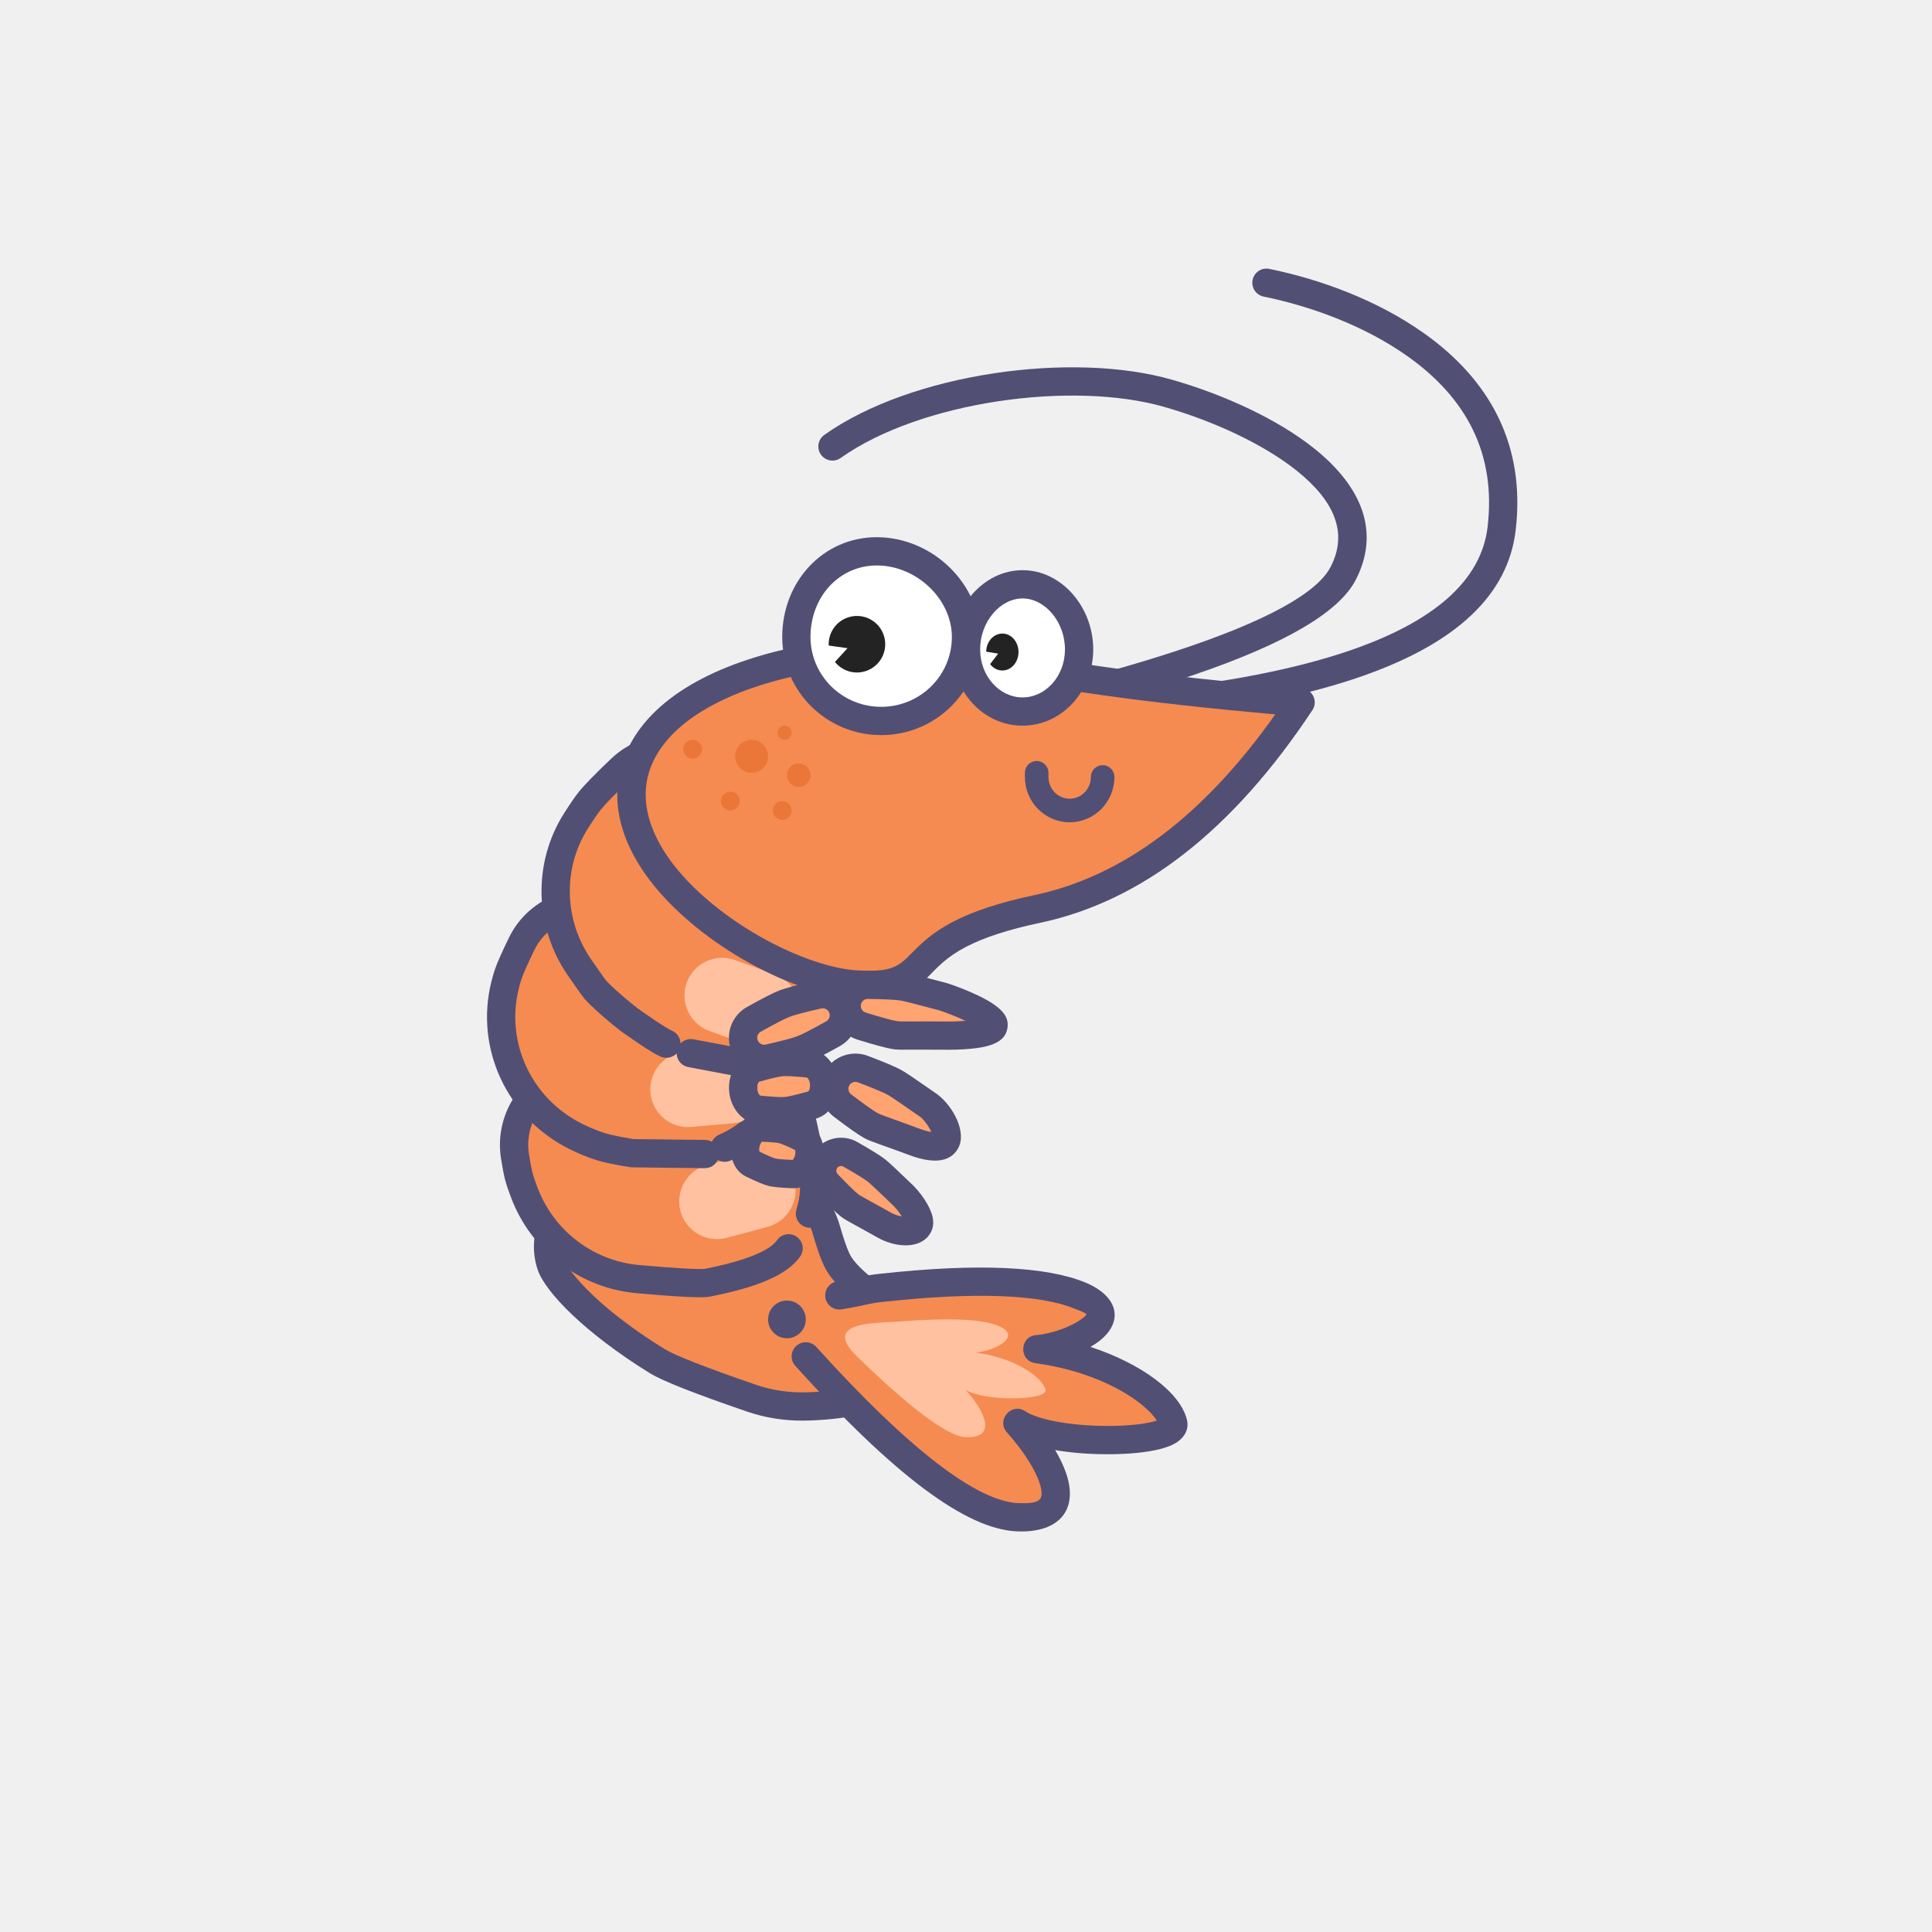
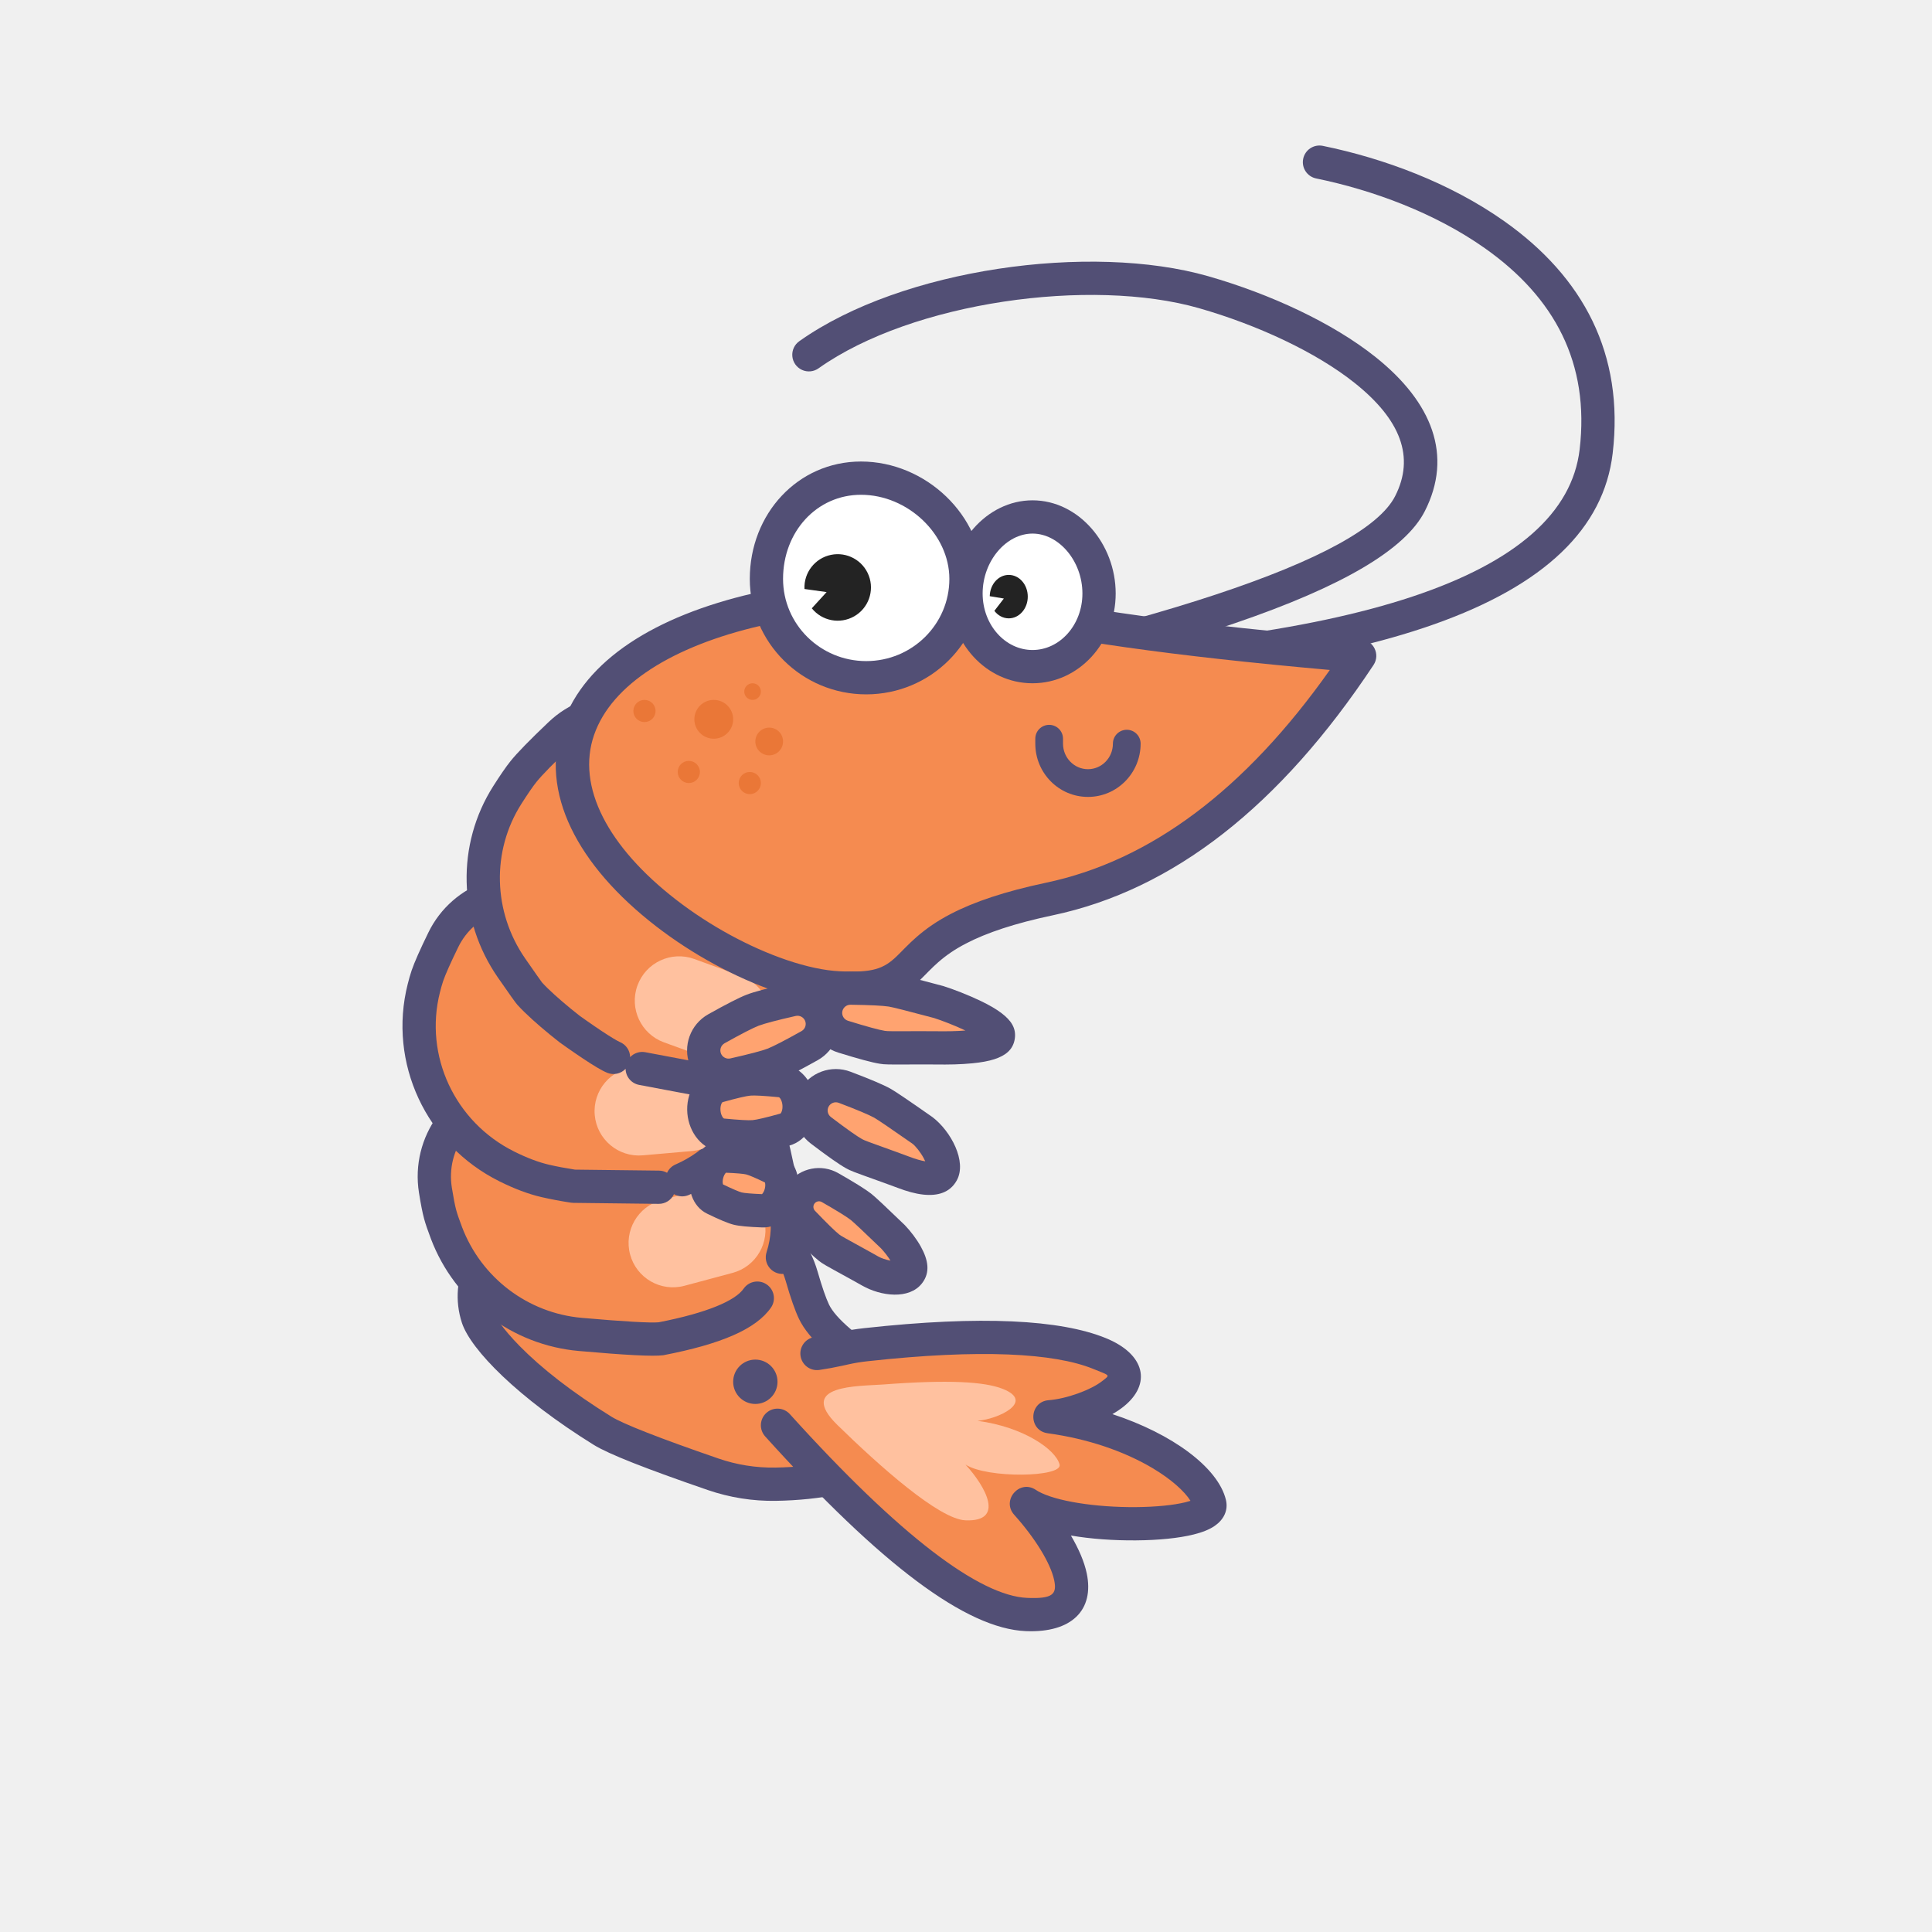
- <svg xmlns="http://www.w3.org/2000/svg" width="800px" height="800px" viewBox="0 0 1024 1024" class="icon" version="1.1">
+ <svg xmlns="http://www.w3.org/2000/svg" width="800px" height="800px" viewBox="76.8 76.8 870.4 870.4" class="icon" version="1.1">
  <path d="M318.002 628.911l71.463-9.109c22.288-2.842 43.25 11.209 49.095 32.903 1.971 7.323 3.731 12.673 5.28 16.059 3.544 7.747 14.211 17.408 32.001 28.984 18.509 18.135 18.507 31.162-0.005 39.077-14.528 6.214-31.389 9.316-50.581 9.308a82.457 82.457 0 0 1-28.135-4.965c-27.084-9.853-43.567-16.674-49.449-20.463C307.575 694.871 294 674.242 292.315 668.784c-5.045-16.354 4.121-33.697 20.473-38.742 1.701-0.529 3.447-0.909 5.215-1.131z" fill="#F58B50" />
  <path d="M436.776 671.015c-1.826-3.814-3.799-9.476-6.004-17.126a37.463 37.463 0 0 0-41.382-26.701l-71.29 10.355a23.495 23.495 0 0 0-18.949 30.563c0.225 0.682 1.214 2.448 2.817 4.698 2.188 3.067 5.205 6.616 8.994 10.465 9.803 9.965 23.52 20.747 41.267 31.751 5.27 3.267 21.656 9.716 48.29 18.884a74.902 74.902 0 0 0 25.652 4.066c18.22-0.31 34.029-3.504 47.474-9.533 12.588-5.644 12.623-12.086-2.233-26.287-18.737-11.808-30.215-21.904-34.636-31.135zM315.941 622.712l71.29-10.355c25.94-3.766 50.681 12.196 57.938 37.383 1.993 6.921 3.729 11.898 5.118 14.803 2.885 6.024 12.865 14.751 29.721 25.308 0.42 0.262 0.812 0.569 1.171 0.907 22.263 21.064 22.6 40.585-1.406 51.352-15.395 6.908-33.195 10.502-53.35 10.844a89.905 89.905 0 0 1-30.782-4.88c-27.873-9.593-44.686-16.209-51.31-20.315-34.047-21.107-55.453-42.863-59.424-54.986-6.619-20.193 4.386-41.927 24.578-48.548a38.587 38.587 0 0 1 6.456-1.514z" fill="#524F75" />
  <path d="M444.871 686.575c10.949-1.621 12.66-2.937 22.146-3.981 57.416-6.311 88.896-2.625 105.125 3.981 28.37 11.536-4.426 27.116-22.313 28.512 40.411 5.497 68.733 25.762 71.98 39.157 2.767 11.429-63.56 12.65-82.509 0 17.87 19.901 34.861 51.357 0 49.924-23.24-0.957-59.464-26.831-112.218-85.262" fill="#F58B50" />
  <path d="M588.76 770.765c10.013-0.082 19.126-0.989 25.797-2.652 3.939-0.982 7.126-2.23 9.553-3.919 3.931-2.732 6.149-6.888 4.978-11.716-3.524-14.541-24.174-29.766-51.125-38.59 1.861-1.074 3.564-2.215 5.048-3.402 12.623-10.1 9.865-23.567-8.05-30.852-20.37-8.284-56.008-10.285-108.766-4.486-4.059 0.447-6.863 0.924-10.54 1.731-7.283 1.593-7.42 1.621-11.883 2.28a7.49 7.49 0 1 0 2.193 14.823 141.754 141.754 0 0 0 10.447-1.923l2.448-0.544a76.8 76.8 0 0 1 8.974-1.474c50.506-5.552 83.911-3.679 101.486 3.472 7.732 3.147 7.63 2.632 4.328 5.27-5.325 4.261-16.384 8.207-24.404 8.831-8.951 0.697-9.326 13.684-0.43 14.895 17.93 2.44 34.371 8.087 47.116 15.64 8.479 5.023 14.528 10.507 17.206 14.796-0.637 0.21-1.376 0.42-2.2 0.627-5.372 1.336-13.374 2.133-22.306 2.208-18.392 0.152-36.32-2.715-44.129-7.128a16.804 16.804 0 0 1-1.046-0.642c-7.33-4.895-15.622 4.68-9.733 11.237 9.316 10.375 16.399 21.769 18.015 29.489 1.321 6.331-0.742 8.412-12.131 7.945-21.372-0.879-57.282-27.763-106.966-82.794a7.49 7.49 0 1 0-11.122 10.04c52.349 57.983 90.599 86.623 117.47 87.727 20.615 0.849 30.857-9.491 27.418-25.977-1.094-5.247-3.606-11.084-7.141-17.093 8.954 1.529 19.129 2.27 29.494 2.183z" fill="#524F75" />
  <path d="M417.093 699.317m-9.99 0a9.99 9.99 0 1 0 19.98 0 9.99 9.99 0 1 0-19.98 0Z" fill="#524F75" />
  <path d="M474.624 700.541c29.486-2.235 45.678-1.319 54.017 2.006 14.578 5.807-2.275 13.649-11.466 14.351 20.762 2.765 35.318 12.965 36.986 19.708 1.424 5.752-32.658 6.366-42.396 0 9.184 10.015 17.913 25.85 0 25.128-11.941-0.48-38.959-24.638-57.661-42.913-18.702-18.28 9.798-17.465 20.52-18.28z" fill="#FFC19F" />
  <path d="M419.415 659.289c-5.008 7.85-19.229 14.466-42.661 19.853-3.946 0.639-16.114 0.417-36.502-0.667-27.218-1.446-51.247-18.372-61.85-43.57-1.484-3.529-2.538-6.296-3.154-8.297-0.729-2.358-1.563-5.959-2.508-10.802-4.111-21.074 9.586-41.47 30.595-45.551a38.727 38.727 0 0 1 4.798-0.624l76.343-5.088c18.672-1.244 35.59 11.069 40.211 29.261l5.677 22.358a46.714 46.714 0 0 1-0.322 24.346" fill="#F58B50" />
  <path d="M338.902 670.518c-24.291-2.14-45.248-18.03-53.945-40.903-1.281-3.367-2.163-5.954-2.635-7.695-0.562-2.07-1.226-5.47-1.963-10.105-2.722-17.121 8.896-33.18 25.94-35.877 1.284-0.202 2.582-0.325 3.881-0.365l76.475-2.423c15.088-0.477 28.39 9.933 31.607 24.748l4.895 22.54a39.262 39.262 0 0 1-0.982 20.435 7.493 7.493 0 1 0 14.264 4.593 54.215 54.215 0 0 0 1.361-28.21l-4.895-22.54c-4.748-21.874-24.404-37.254-46.724-36.547l-76.473 2.423a45.78 45.78 0 0 0-5.752 0.544c-25.235 3.996-42.419 27.74-38.398 53.033 0.814 5.115 1.568 8.971 2.298 11.664 0.624 2.305 1.651 5.317 3.092 9.106 10.735 28.235 36.622 47.856 66.635 50.503 21.059 1.858 33.305 2.513 38.053 1.913 25.917-4.998 41.809-11.731 48.56-21.539a7.493 7.493 0 0 0-12.343-8.497c-3.789 5.505-16.686 10.984-38.3 15.193-3.474 0.35-15.435-0.3-34.651-1.996z" fill="#524F75" />
  <path d="M374.796 617.472l21.711-5.819a19.98 19.98 0 1 1 10.342 38.6l-21.711 5.819a19.98 19.98 0 1 1-10.342-38.6z" fill="#FFC19F" />
  <path d="M376.762 609.874l-38.375 1.563a172.402 172.402 0 0 1-12.89-1.731c-5.337-0.952-11.222-2.825-17.648-5.615-30.64-13.317-47.913-45.863-41.512-78.214 0.465-2.345 0.902-4.241 1.314-5.687 0.949-3.344 3.057-8.864 6.321-16.559 8.132-19.174 30.323-28.305 49.944-20.552l73.293 28.962c18.31 7.233 28.325 26.844 23.295 45.61l-3.012 11.242c-4.428 16.526-15.747 29.756-30.405 37.054" fill="#F58B50" />
  <path d="M373.528 619.163l-38.405-0.45a7.365 7.365 0 0 1-1.049-0.085 180.159 180.159 0 0 1-13.342-2.513c-5.892-1.371-12.208-3.751-18.974-7.123-33.04-16.469-50.238-53.42-41.282-88.821a80.571 80.571 0 0 1 1.783-6.196c1.249-3.661 3.744-9.291 7.535-17.066 10.917-22.396 37.933-31.894 60.801-21.442l71.678 32.758c21.352 9.758 32.074 33.78 24.888 55.898l-3.596 11.069c-5.859 18.035-19.176 32.473-36.444 39.968-2.248 0.979-4.713 0.764-6.691-0.362a7.498 7.498 0 0 1-6.901 4.363z m7.623-17.75c13.364-5.802 23.639-16.941 28.16-30.855l3.594-11.067c4.823-14.841-2.405-31.03-16.864-37.638l-71.68-32.758c-15.51-7.088-33.767-0.672-41.102 14.378-3.537 7.253-5.827 12.428-6.823 15.345a67.759 67.759 0 0 0-1.436 5.03c-7.22 28.54 6.676 58.395 33.44 71.732 5.777 2.88 11.014 4.853 15.685 5.942 3.407 0.789 7.31 1.531 11.704 2.215l37.876 0.442a7.46 7.46 0 0 1 3.621 0.982 7.465 7.465 0 0 1 3.826-3.749zM507.167 387.119c188.916-4.089 288.159-38.248 296.168-106.049 5.287-44.769-13.262-79.497-48.897-104.66-24.341-17.188-54.087-28.24-81.683-33.897a7.493 7.493 0 1 0-3.01 14.681c25.747 5.277 53.663 15.65 76.048 31.457 31.437 22.198 47.249 51.802 42.658 90.661-6.706 56.765-100.057 88.898-281.61 92.827a7.495 7.495 0 0 0 0.325 14.98z" fill="#524F75" />
  <path d="M428.467 406.973c177.12-33.29 272.621-65.416 290.192-99.8 12.84-25.128 3.397-49.105-22.133-69.5-19.241-15.37-47.446-28.425-75.409-36.434-52.881-15.145-137.985-3.489-184.143 29.224a7.493 7.493 0 1 0 8.664 12.226c42.291-29.971 122.683-40.982 171.35-27.044 26.212 7.508 52.691 19.763 70.184 33.737 20.56 16.424 27.191 33.263 18.142 50.973-14.311 28.008-108.741 59.777-279.614 91.89a7.493 7.493 0 0 0 2.767 14.728z" fill="#524F75" />
  <path d="M362.901 557.493l22.393-1.956a19.98 19.98 0 0 1 3.484 39.806l-22.393 1.958a19.98 19.98 0 0 1-3.484-39.809z" fill="#FFC19F" />
  <path d="M355.518 553.879c-4.85-1.786-20.185-12.053-20.185-12.053s-12.086-8.677-18.527-15.31c-0.559-0.577-3.437-4.348-8.634-11.319-17.066-22.888-18.872-53.52-4.586-77.789 2.915-4.953 5.227-8.569 6.936-10.847 2.622-3.497 7.927-9.316 15.914-17.458 14.491-14.768 38.315-15.23 53.795-1.046l70.436 64.537c14.543 13.324 16.901 35.243 5.477 50.965l-9.528 13.115c-11.396 15.685-28.884 24.978-47.446 26.442l-30.543-4.653" fill="#F58B50" />
  <path d="M350.365 560.108c-2.445-0.997-6.037-3.169-10.929-6.421a345.827 345.827 0 0 1-7.156-4.905c-0.844-0.592-1.623-1.146-2.325-1.643a126.821 126.821 0 0 1-1.089-0.787 218.282 218.282 0 0 1-4.418-3.532 208.756 208.756 0 0 1-7.892-6.773c-2.607-2.363-4.848-4.553-6.649-6.541-0.889-0.987-3.402-4.528-8.839-12.375-17.965-25.942-18.779-59.882-2.031-86.193 3.224-5.065 5.799-8.796 7.797-11.279 3.012-3.736 8.689-9.546 17.186-17.62 17.94-17.051 46.372-16.611 64.21 0.917l68.141 66.957c16.771 16.481 18.672 42.748 4.348 61.08l-9.98 12.775c-13.09 16.751-32.79 26.716-53.915 27.641-0.574 0.027-1.149-0.015-1.716-0.122l-30.363-5.719a7.493 7.493 0 0 1-6.107-7.248 7.49 7.49 0 0 1-8.274 1.791z m17.158-9.266l29.484 5.555c16.466-0.959 31.734-8.809 41.927-21.856l9.98-12.773c9.603-12.295 8.324-29.998-3.045-41.167l-68.138-66.96c-12.111-11.901-31.332-12.198-43.385-0.744-8.037 7.64-13.367 13.09-15.842 16.162-1.576 1.956-3.874 5.287-6.823 9.92-13.494 21.202-12.837 48.61 1.708 69.615 4.463 6.446 7.438 10.64 7.628 10.849 1.424 1.571 3.332 3.439 5.605 5.497 2.258 2.048 4.758 4.181 7.323 6.284 1.638 1.341 3.02 2.44 3.989 3.189l0.727 0.522 2.235 1.581c2.318 1.628 4.65 3.234 6.843 4.693 3.994 2.652 7.126 4.546 8.289 5.023a7.498 7.498 0 0 1 4.663 6.826 7.483 7.483 0 0 1 6.833-2.215z" fill="#524F75" />
  <path d="M389.595 508.843l21.124 7.687a19.98 19.98 0 0 1-13.667 37.551l-21.124-7.687a19.98 19.98 0 1 1 13.667-37.551z" fill="#FFC19F" />
  <path d="M689.327 372.266c-76.708-6.454-132.361-14.081-166.962-22.883-51.902-13.202-165.463 0-184.984 55.96-10.42 29.873 10.605 60.433 39.471 82.767 16.197 12.53 34.861 22.471 51.827 28.247 9.441 3.212 18.352 5.14 26.02 5.5 46.013 2.185 16.809-23.554 94.895-40.046 52.059-10.994 98.636-47.509 139.734-109.546z" fill="#F58B50" />
  <path d="M548.067 474.482c-18.534 3.914-32.456 8.592-43.088 14.144-6.049 3.159-10.914 6.519-15.328 10.38a97.215 97.215 0 0 0-4.973 4.7l-1.044 1.054-0.982 0.997c-0.749 0.757-1.286 1.294-1.803 1.791-6.019 5.822-11.034 7.53-25.775 6.828-6.816-0.322-15.028-2.07-23.959-5.11-16.599-5.652-34.476-15.335-49.657-27.081-30.623-23.692-45.161-50.925-36.984-74.372 7.92-22.7 35.388-39.916 74.967-49.085 34.876-8.08 75.291-8.644 101.096-2.083 33.12 8.424 84.865 15.735 155.378 21.981-38.263 54.12-80.884 85.936-127.85 95.856z m141.909-109.683c-76.328-6.421-131.634-14.001-165.741-22.678-28.257-7.185-71.076-6.586-108.174 2.008-44.072 10.21-75.721 30.043-85.734 58.745-10.799 30.962 6.823 63.978 41.962 91.161 16.476 12.748 35.818 23.225 53.997 29.414 10.178 3.467 19.738 5.497 28.08 5.892 18.707 0.887 27.775-2.198 36.901-11.024 0.614-0.592 1.224-1.199 2.043-2.031l0.992-1.004 0.992-1.002a81.755 81.755 0 0 1 4.221-3.999c3.537-3.094 7.42-5.777 12.395-8.374 9.318-4.865 21.969-9.116 39.252-12.765 54.185-11.444 102.328-49.184 144.429-112.74 3.147-4.745 0.057-11.127-5.615-11.604z" fill="#524F75" />
  <path d="M398.361 400.859m-8.741 0a8.741 8.741 0 1 0 17.483 0 8.741 8.741 0 1 0-17.483 0Z" fill="#EA7737" />
  <path d="M387.122 424.585m-4.995 0a4.995 4.995 0 1 0 9.99 0 4.995 4.995 0 1 0-9.99 0Z" fill="#EA7737" />
  <path d="M423.337 410.849m-6.244 0a6.244 6.244 0 1 0 12.488 0 6.244 6.244 0 1 0-12.488 0Z" fill="#EA7737" />
  <path d="M367.141 397.112m-4.995 0a4.995 4.995 0 1 0 9.99 0 4.995 4.995 0 1 0-9.99 0Z" fill="#EA7737" />
  <path d="M414.595 429.58m-4.995 0a4.995 4.995 0 1 0 9.99 0 4.995 4.995 0 1 0-9.99 0Z" fill="#EA7737" />
  <path d="M415.844 388.371m-3.746 0a3.746 3.746 0 1 0 7.493 0 3.746 3.746 0 1 0-7.493 0Z" fill="#EA7737" />
  <path d="M578.185 411.82c0 6.384-5.053 11.516-11.239 11.516s-11.239-5.135-11.239-11.516V409.6a6.244 6.244 0 1 0-12.488 0v2.22c0 13.237 10.6 24.004 23.727 24.004s23.727-10.769 23.727-24.004a6.244 6.244 0 0 0-12.488 0z" fill="#524F75" />
  <path d="M541.971 377.132c16.551 0 29.971-14.753 29.971-32.953S558.522 309.698 541.971 309.698s-29.971 16.284-29.971 34.481S525.419 377.132 541.971 377.132z" fill="#FFFFFF" />
  <path d="M541.971 384.624c-20.86 0-37.463-18.26-37.463-40.446C504.507 321.788 521.246 302.205 541.971 302.205s37.463 19.583 37.463 41.974C579.434 366.365 562.83 384.624 541.971 384.624z m0-14.985c12.248 0 22.478-11.249 22.478-25.46C564.449 329.588 553.852 317.19 541.971 317.19s-22.478 12.398-22.478 26.989c0 14.211 10.23 25.46 22.478 25.46z" fill="#524F75" />
  <path d="M524.785 351.989c1.568 2.078 3.891 3.389 6.481 3.389 4.73 0 8.564-4.381 8.564-9.788s-3.834-9.788-8.564-9.788c-4.67 0-8.472 4.276-8.564 9.591l6.351 1.054-4.268 5.542z" fill="#232323" />
  <path d="M467.044 382.127c24.828 0 44.956-19.936 44.956-44.529C512 313.007 489.527 292.215 464.699 292.215S422.088 313.007 422.088 337.598C422.088 362.191 442.216 382.127 467.044 382.127z" fill="#FFFFFF" />
  <path d="M467.044 389.62c-28.952 0-52.449-23.275-52.449-52.022C414.595 308.359 436.169 284.722 464.699 284.722 493.855 284.722 519.493 309.038 519.493 337.598 519.493 366.345 495.996 389.62 467.044 389.62z m0-14.985c20.707 0 37.463-16.599 37.463-37.036C504.507 317.497 485.751 299.707 464.699 299.707 444.766 299.707 429.58 316.346 429.58 337.598 429.58 358.035 446.337 374.634 467.044 374.634z" fill="#524F75" />
  <path d="M442.528 350.85a14.985 14.985 0 1 0-3.297-8.697l9.973 1.396-6.676 7.3z" fill="#232323" />
  <path d="M399.577 540.265c7.942-4.446 13.382-7.233 16.317-8.359 2.932-1.126 8.841-2.692 17.718-4.705a11.194 11.194 0 0 1 12.932 6.898 11.197 11.197 0 0 1-4.995 13.779c-7.985 4.466-13.419 7.258-16.314 8.367-2.895 1.111-8.799 2.675-17.723 4.695a11.199 11.199 0 0 1-12.932-6.893 11.199 11.199 0 0 1 4.998-13.782z" fill="#FFA370" />
  <path d="M403.239 546.806a3.704 3.704 0 0 0-1.663 4.556 3.704 3.704 0 0 0 4.281 2.273c8.574-1.941 14.246-3.442 16.694-4.381 2.448-0.939 7.668-3.616 15.335-7.912a3.704 3.704 0 0 0 1.663-4.553 3.709 3.709 0 0 0-4.286-2.278c-8.532 1.933-14.199 3.437-16.684 4.396-2.49 0.954-7.705 3.626-15.34 7.9z m-7.32-13.077c8.254-4.62 13.911-7.518 17.288-8.816 3.377-1.299 9.523-2.93 18.747-5.02a18.697 18.697 0 0 1 21.586 11.521 18.687 18.687 0 0 1-8.332 23.003c-8.292 4.643-13.946 7.543-17.288 8.826-3.342 1.279-9.483 2.91-18.752 5.005-9.061 2.055-18.257-2.847-21.584-11.514s0.225-18.467 8.334-23.005z" fill="#524F75" />
  <path d="M478.91 522.562c2.055 0.4 9.079 2.428 21.067 6.087 5.26 1.838 27.408 10.952 26.349 16.409-1.059 5.455-22.998 4.446-28.562 4.178-9.136-0.437-20.785-0.492-23.827-1.084-3.042-0.589-8.884-2.393-17.518-5.407a11.197 11.197 0 0 1-7.313-12.7 11.199 11.199 0 0 1 11.541-9.041c9.091 0.44 15.18 0.957 18.262 1.558z" fill="#FFA370" />
  <path d="M477.221 530.28c-2.635-0.417-8.487-0.712-17.236-0.827-1.848-0.025-3.432 1.304-3.719 3.112s0.804 3.562 2.572 4.113c8.394 2.605 14.056 4.141 16.646 4.551 1.124 0.18 3.172 0.19 14.506 0.14l1.791-0.005c2.515-0.007 4.586 0 6.481 0.025 5.1 0.067 9.358 0.007 13.477-0.32-4.695-2.233-10.69-4.548-14.169-5.642-11.634-3.112-18.677-4.885-20.35-5.147z m2.343-14.801c2.458 0.387 9.536 2.168 22.028 5.51l0.282 0.08c4.251 1.319 11.299 4.049 16.811 6.706 3.796 1.831 6.938 3.636 9.336 5.475 4.228 3.227 6.718 6.713 5.944 11.629-0.777 4.898-4.236 7.48-9.076 9.079-2.73 0.899-6.074 1.491-10.03 1.878-5.355 0.524-10.485 0.619-16.794 0.534-1.803-0.02-3.801-0.03-6.244-0.02-0.552 0-1.129 0-1.763 0.005-13.961 0.062-14.493 0.06-16.918-0.322-3.534-0.559-9.668-2.223-18.744-5.04a18.689 18.689 0 0 1-12.932-20.767 18.689 18.689 0 0 1 18.719-15.755c9.461 0.125 15.81 0.445 19.381 1.009z" fill="#524F75" />
  <path d="M400.709 565.593c6.883-1.668 11.536-2.565 13.961-2.69 2.423-0.13 7.143 0.277 14.161 1.216 4.296 0.574 7.697 5.12 7.992 10.672 0.287 5.55-2.622 10.425-6.828 11.444-6.918 1.673-11.569 2.577-13.959 2.702-2.393 0.125-7.113-0.282-14.164-1.226-4.296-0.574-7.7-5.12-7.99-10.67s2.615-10.43 6.826-11.449z" fill="#FFA370" />
  <path d="M402.375 573.328c-0.355 0.1-1.174 1.588-0.979 3.809 0.195 2.223 1.259 3.544 1.623 3.582 6.624 0.649 11.044 0.879 12.812 0.724 1.771-0.152 6.084-1.144 12.493-2.937 0.35-0.1 1.171-1.591 0.979-3.811-0.195-2.22-1.259-3.547-1.623-3.582-6.589-0.649-11.007-0.874-12.81-0.717-1.808 0.16-6.117 1.149-12.495 2.932z m-4.034-14.436c7.26-2.028 12.191-3.159 15.22-3.424 3.03-0.265 8.077-0.007 15.585 0.729 8.259 0.812 14.311 8.334 15.085 17.191 0.774 8.851-3.876 17.308-11.868 19.543-7.298 2.041-12.221 3.174-15.223 3.434s-8.045 0.005-15.585-0.737c-8.259-0.817-14.311-8.334-15.085-17.188-0.777-8.854 3.876-17.313 11.871-19.548z" fill="#524F75" />
  <path d="M474.234 573.765c1.831 1.017 7.882 5.118 18.152 12.3 4.436 3.372 11.584 14.049 8.891 18.912-2.692 4.86-12.146 1.958-17.353-0.015-8.552-3.247-19.618-6.891-22.328-8.392-2.71-1.506-7.707-5.025-14.99-10.562a11.199 11.199 0 0 1-3.03-14.338 11.199 11.199 0 0 1 13.769-5.028c8.512 3.229 14.141 5.602 16.889 7.126z" fill="#FFA370" />
  <path d="M470.6 580.318c-2.333-1.289-7.73-3.569-15.909-6.668a3.701 3.701 0 0 0-4.561 1.653 3.706 3.706 0 0 0 1.012 4.743c6.998 5.32 11.791 8.699 14.086 9.97 0.992 0.552 2.912 1.264 13.582 5.093l1.688 0.604c2.363 0.854 4.308 1.568 6.082 2.24 2.652 1.009 5.08 1.723 7.058 2.033a22.938 22.938 0 0 0-0.717-1.454c-1.434-2.642-3.584-5.33-4.975-6.429-9.858-6.893-15.862-10.964-17.346-11.786z m7.268-13.105c2.173 1.204 8.214 5.297 18.812 12.713l0.242 0.175c8.207 6.241 15.645 19.961 10.909 28.51-3.052 5.51-8.609 7.078-15.098 6.374-3.621-0.395-7.393-1.474-11.464-3.015-1.688-0.639-3.562-1.326-5.857-2.155l-1.661-0.599c-13.142-4.713-13.642-4.9-15.787-6.087-3.129-1.736-8.324-5.395-15.892-11.147a18.692 18.692 0 0 1-5.045-23.937 18.692 18.692 0 0 1 22.975-8.404c8.841 3.347 14.701 5.819 17.865 7.573z" fill="#524F75" />
  <path d="M403.456 597.616c5.677 0.207 9.456 0.549 11.339 1.019 1.878 0.467 5.375 1.941 10.485 4.421 3.132 1.516 4.558 6.226 3.352 11.052-1.201 4.833-4.67 8.317-8.145 8.192-5.704-0.217-9.486-0.552-11.339-1.017-1.858-0.46-5.352-1.936-10.49-4.428-3.127-1.519-4.556-6.224-3.349-11.054 1.204-4.83 4.673-8.317 8.147-8.187z" fill="#FFA370" />
  <path d="M403.179 605.102h0z m-0.599 2.515c-0.27 1.076-0.257 2.093-0.05 2.78 4.346 2.098 7.3 3.337 8.432 3.621 1.134 0.28 4.321 0.574 9.136 0.767 0.514-0.514 0.999-1.409 1.271-2.485 0.27-1.079 0.257-2.095 0.047-2.785-4.326-2.09-7.273-3.322-8.432-3.609-1.161-0.29-4.346-0.584-9.134-0.777-0.517 0.514-1.004 1.406-1.271 2.488z m1.156-17.49c6.194 0.23 10.322 0.604 12.872 1.236 2.548 0.637 6.369 2.245 11.943 4.948 6.788 3.294 9.331 11.681 7.353 19.608-1.973 7.932-8.157 14.141-15.695 13.864-6.219-0.232-10.347-0.599-12.872-1.229-2.528-0.632-6.346-2.245-11.948-4.96-6.786-3.289-9.326-11.676-7.35-19.606 1.976-7.927 8.16-14.141 15.697-13.861z" fill="#524F75" />
  <path d="M464.262 620.409c1.516 1.099 6.446 5.407 14.791 12.912 3.574 3.479 10.717 12.163 7.792 16.184-2.927 4.031-12.962 2.003-17.373-0.32-7.248-3.814-16.684-8.264-18.932-9.895-2.243-1.631-6.301-5.302-12.168-11.019a10.03 10.03 0 0 1-1.129-13.075 10.028 10.028 0 0 1 12.788-2.965c7.21 3.796 11.956 6.519 14.231 8.177z" fill="#FFA370" />
  <path d="M460.086 626.408c-1.841-1.439-6.279-4.196-13.045-8.062a2.528 2.528 0 0 0-3.257 0.627c-0.772 0.987-0.699 2.398 0.175 3.312 5.42 5.659 9.169 9.301 10.982 10.715 0.747 0.582 2.41 1.524 11.189 6.334l1.409 0.774c1.973 1.086 3.596 1.993 5.078 2.837 1.214 0.694 3.342 1.421 5.36 1.781a36.414 36.414 0 0 0-4.263-5.515c-7.722-7.45-12.465-11.888-13.627-12.802z m9.223-11.806c1.788 1.399 6.556 5.864 14.92 13.936l0.212 0.207c2.565 2.677 5.315 6.261 7.193 9.656 3.354 6.052 4.376 11.651 0.519 16.586-5.754 7.368-18.464 5.829-26.976 0.967-1.399-0.799-2.957-1.671-4.87-2.722l-1.384-0.759c-11.077-6.079-11.426-6.276-13.212-7.668-2.562-2.003-6.663-5.987-12.575-12.161-6.024-6.289-6.524-16.039-1.164-22.9s14.943-8.729 22.503-4.411c7.385 4.221 12.243 7.243 14.836 9.266z" fill="#524F75" />
</svg>
